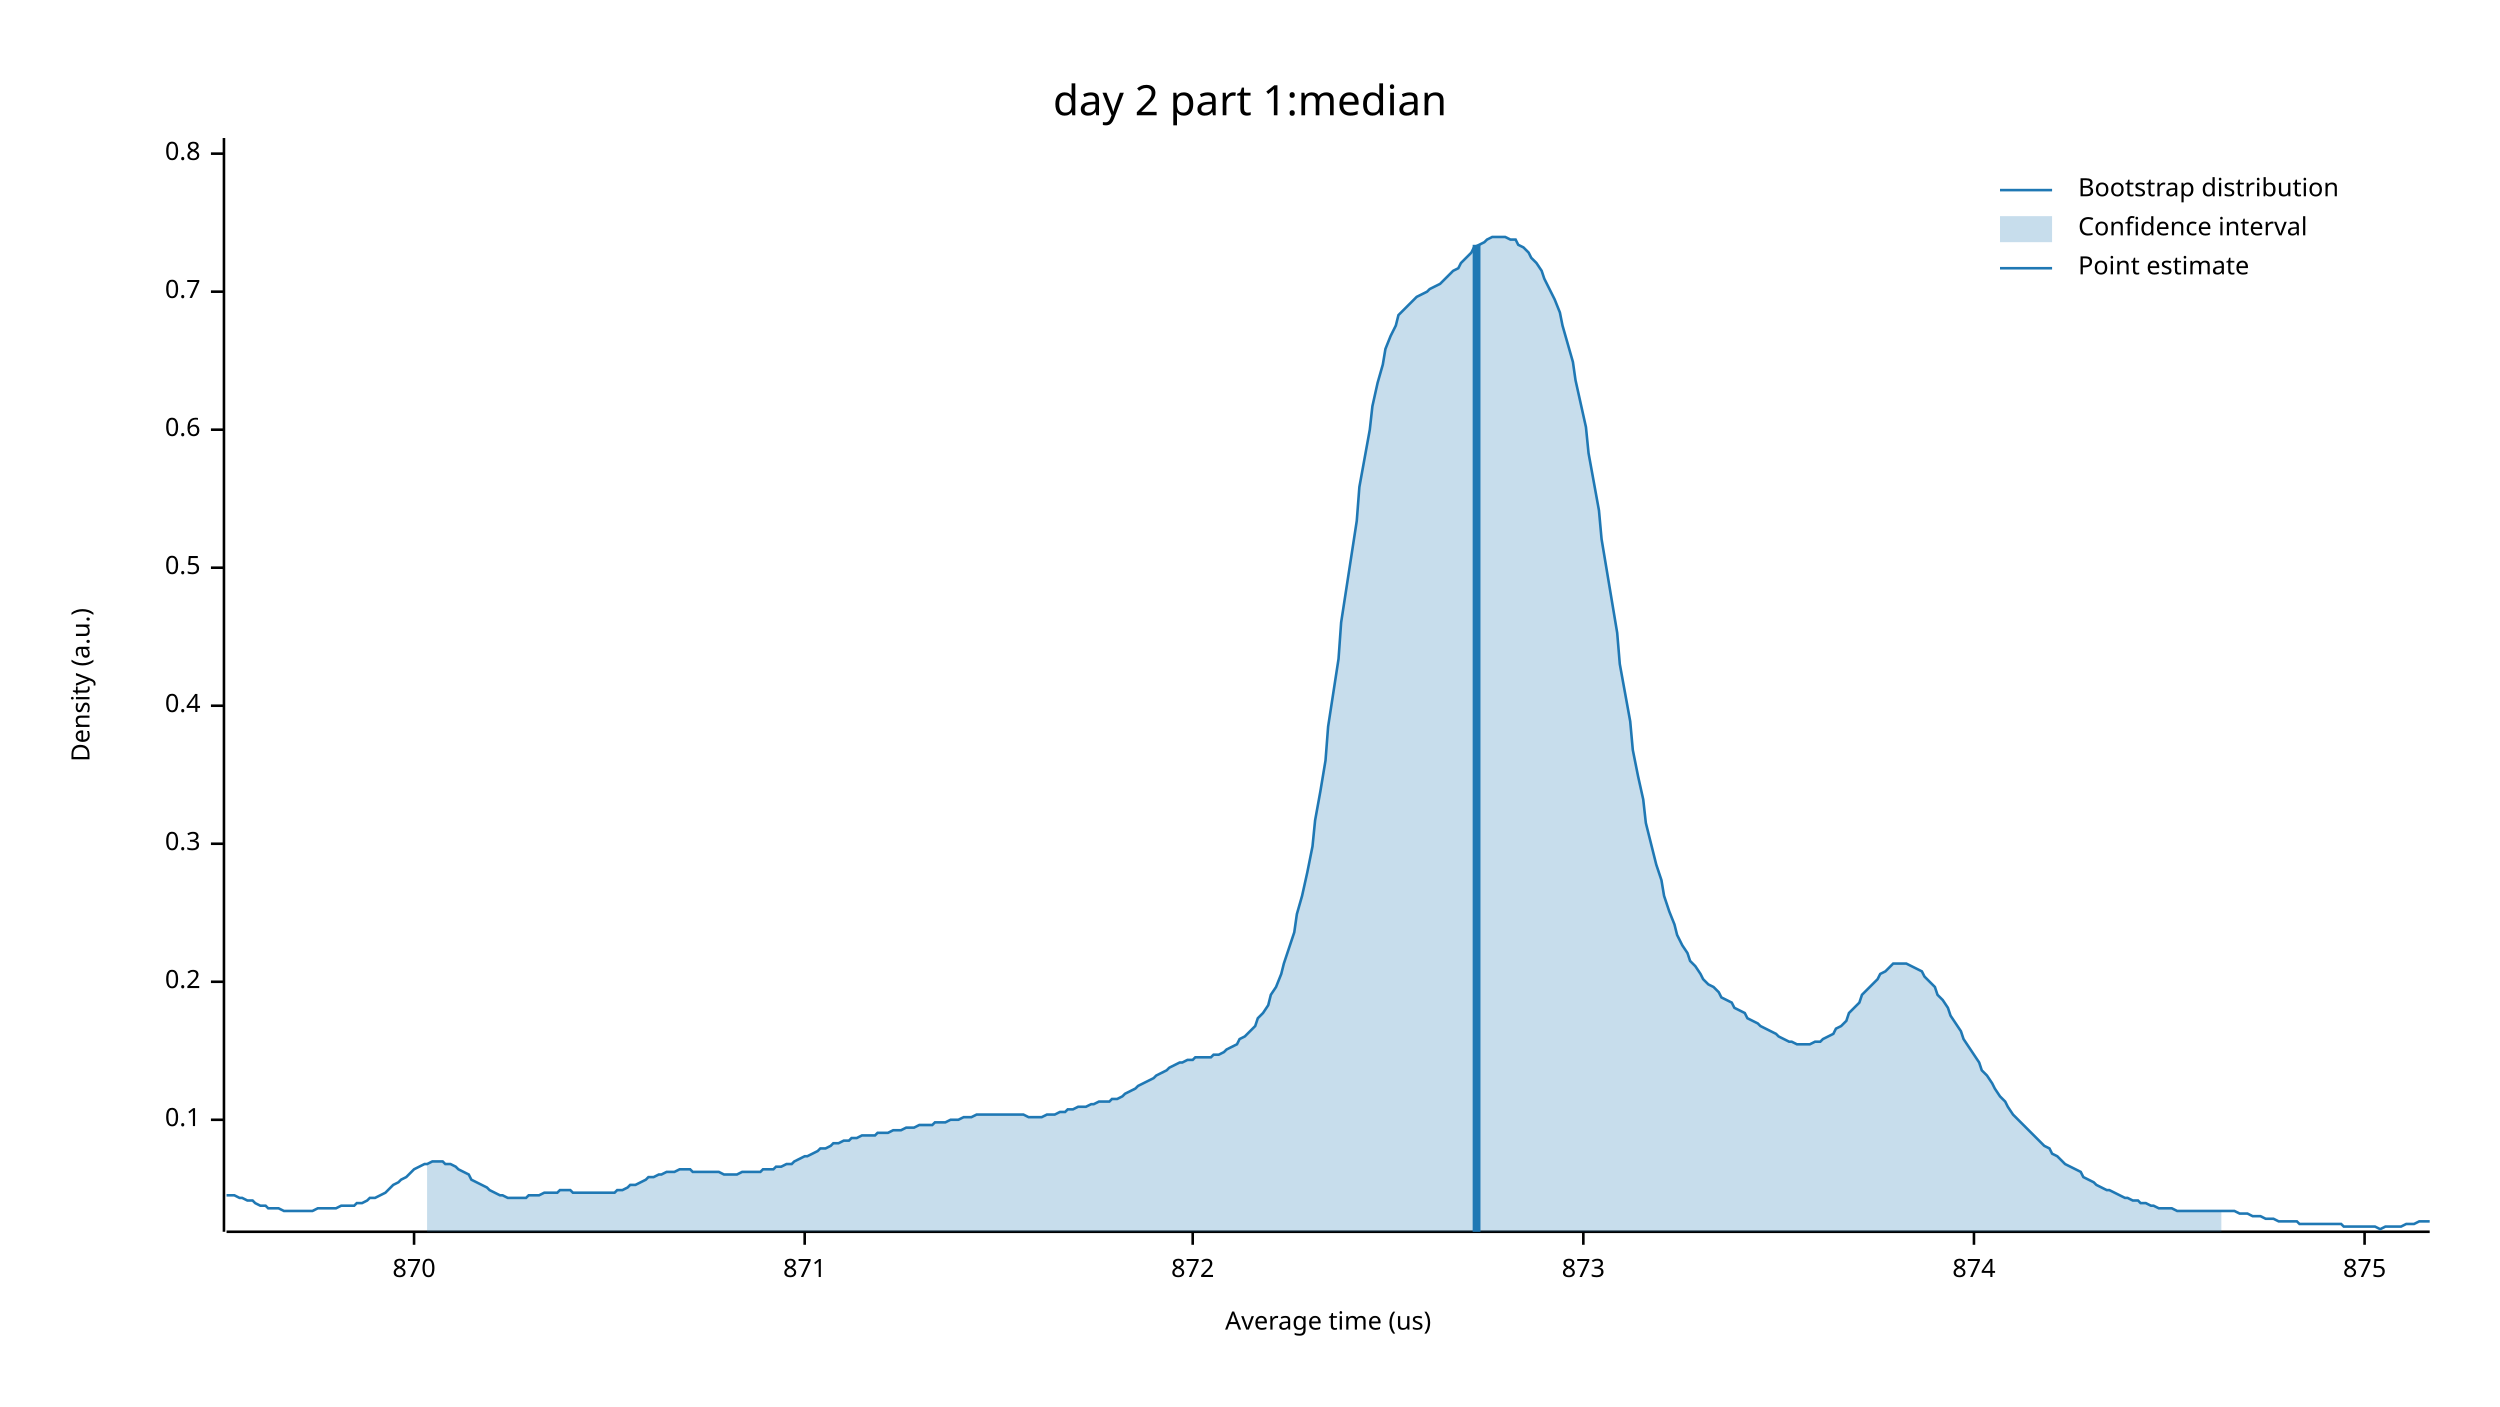
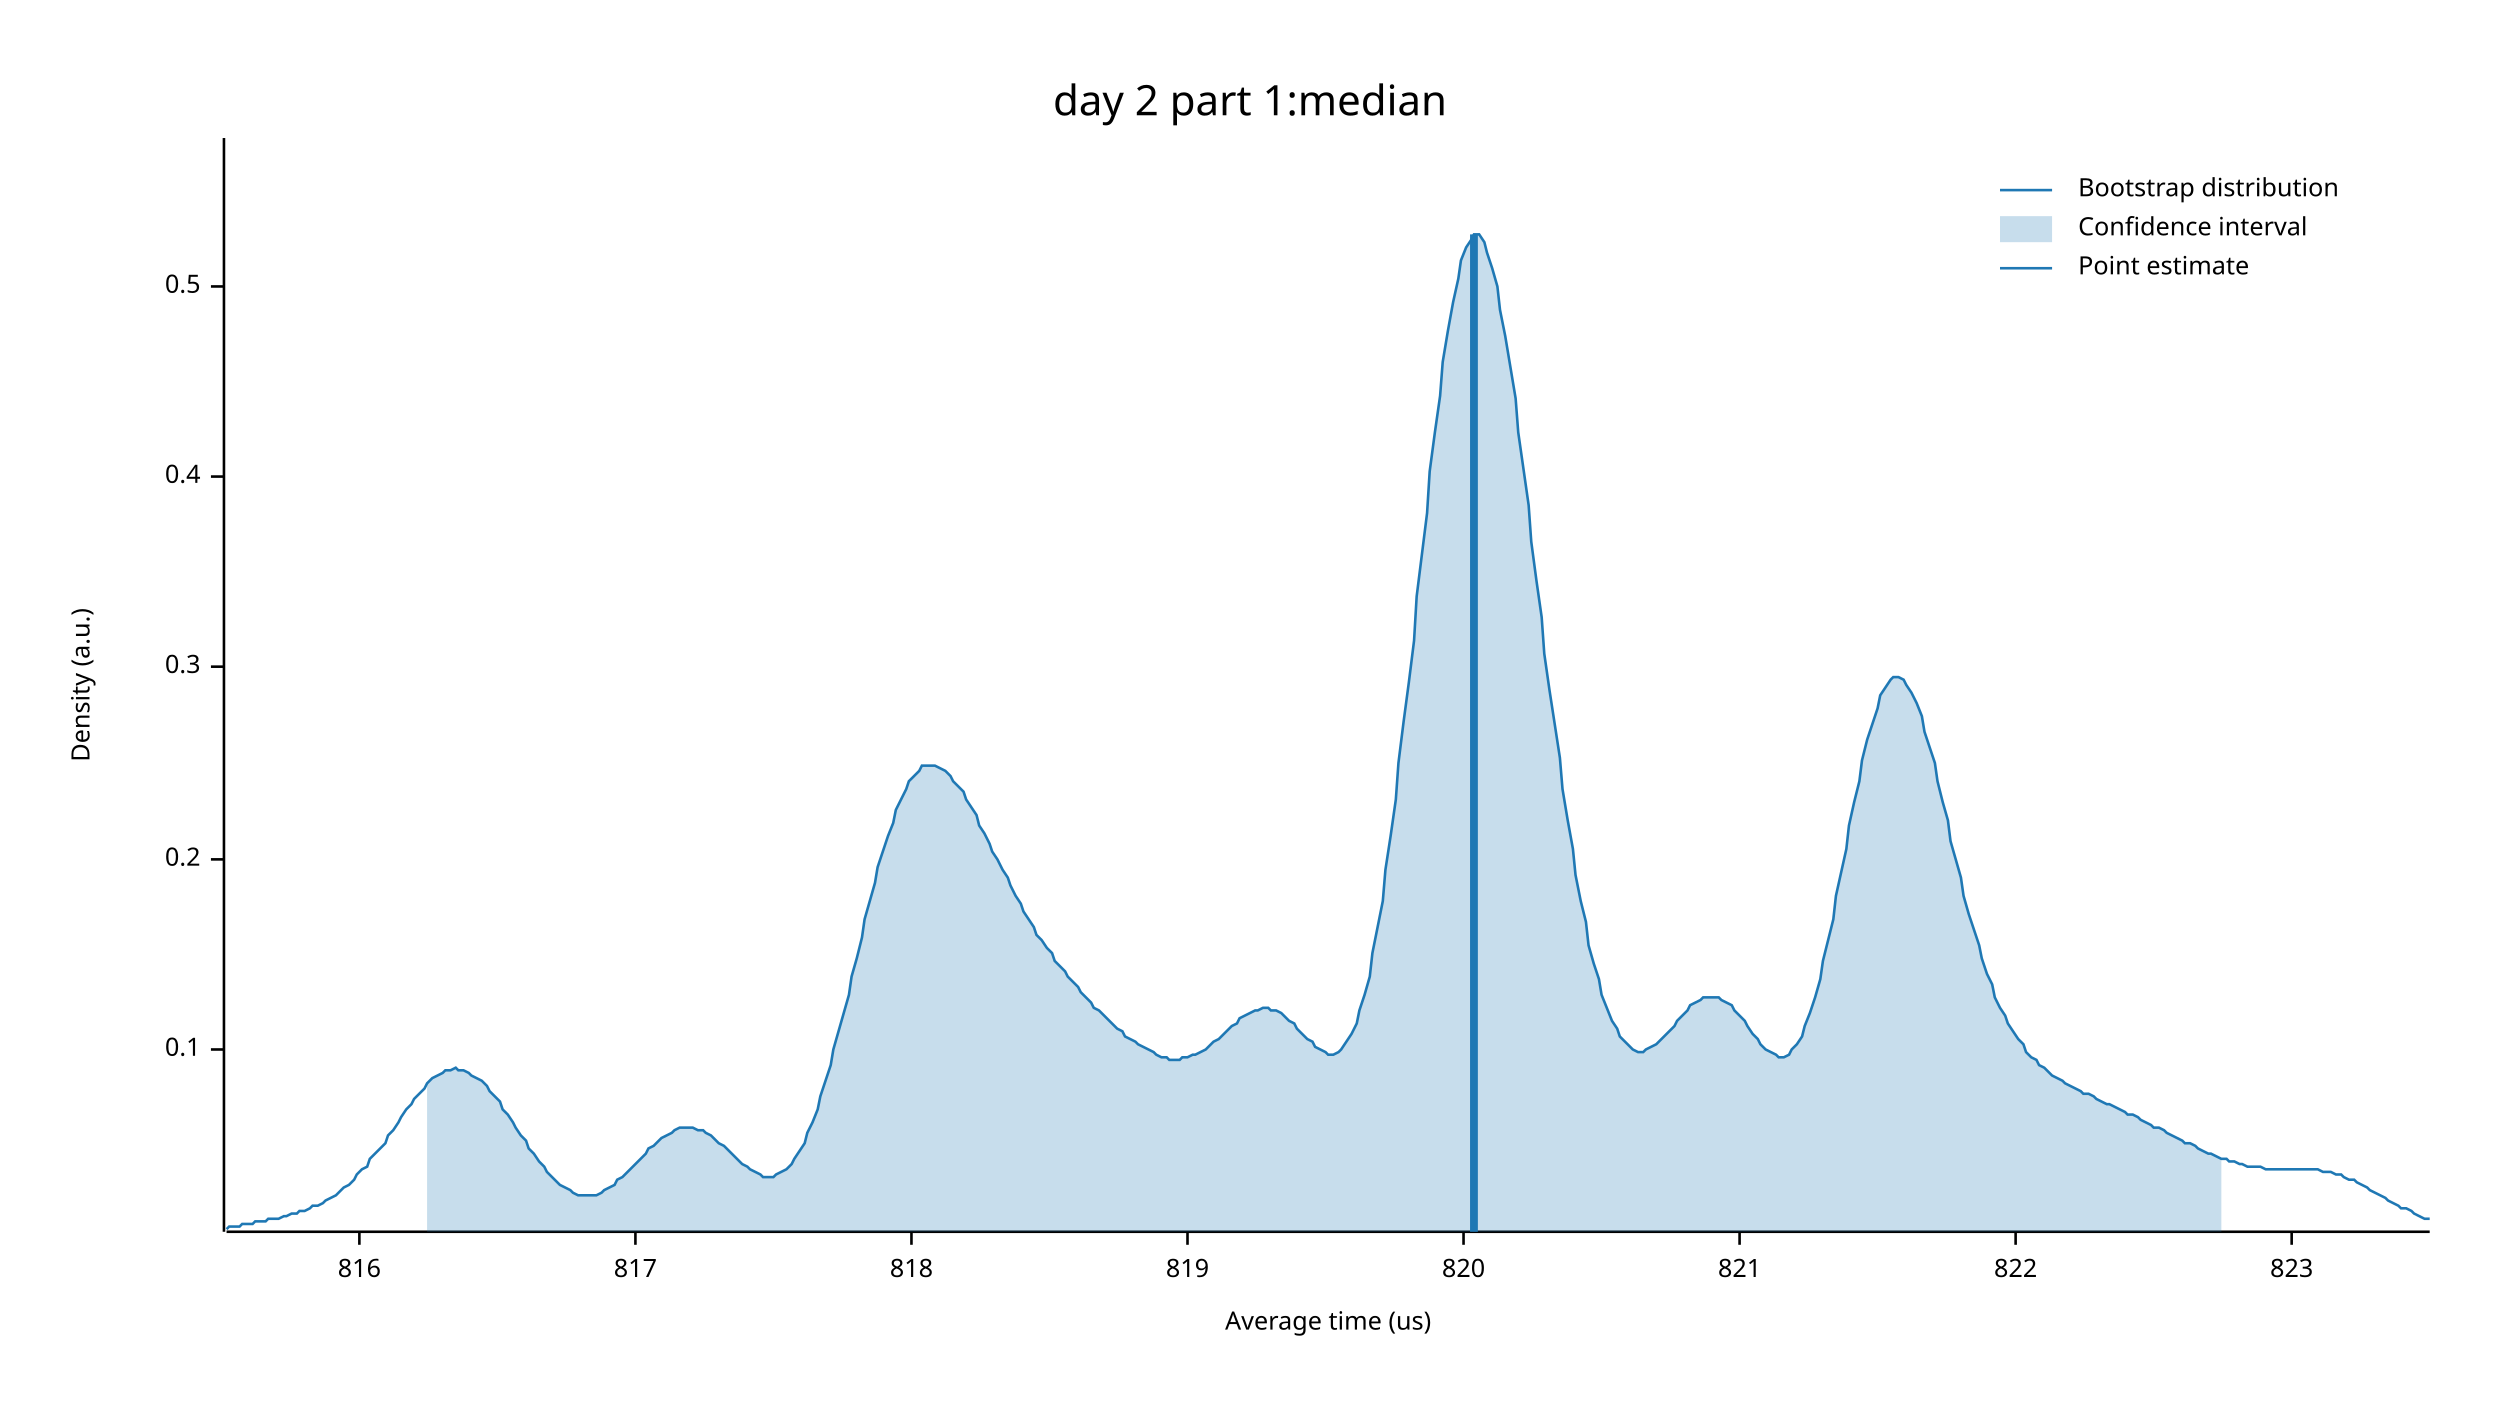
<svg xmlns="http://www.w3.org/2000/svg" width="960" height="540" viewBox="0 0 960 540">
  <text x="480" y="32" dy="0.76em" text-anchor="middle" font-family="sans-serif" font-size="16.129" opacity="1" fill="#000000">
day 2 part 1:median
</text>
  <text x="27" y="263" dy="0.76em" text-anchor="middle" font-family="sans-serif" font-size="9.677" opacity="1" fill="#000000" transform="rotate(270, 27, 263)">
Density (a.u.)
</text>
  <text x="510" y="513" dy="-0.5ex" text-anchor="middle" font-family="sans-serif" font-size="9.677" opacity="1" fill="#000000">
Average time (us)
</text>
  <polyline fill="none" opacity="1" stroke="#000000" stroke-width="1" points="86,53 86,473 " />
-   <text x="77" y="430" dy="0.5ex" text-anchor="end" font-family="sans-serif" font-size="9.677" opacity="1" fill="#000000">
+   <text x="77" y="403" dy="0.5ex" text-anchor="end" font-family="sans-serif" font-size="9.677" opacity="1" fill="#000000">
0.1
</text>
-   <polyline fill="none" opacity="1" stroke="#000000" stroke-width="1" points="81,430 86,430 " />
-   <text x="77" y="377" dy="0.5ex" text-anchor="end" font-family="sans-serif" font-size="9.677" opacity="1" fill="#000000">
+   <polyline fill="none" opacity="1" stroke="#000000" stroke-width="1" points="81,403 86,403 " />
+   <text x="77" y="330" dy="0.5ex" text-anchor="end" font-family="sans-serif" font-size="9.677" opacity="1" fill="#000000">
0.2
</text>
-   <polyline fill="none" opacity="1" stroke="#000000" stroke-width="1" points="81,377 86,377 " />
-   <text x="77" y="324" dy="0.5ex" text-anchor="end" font-family="sans-serif" font-size="9.677" opacity="1" fill="#000000">
+   <polyline fill="none" opacity="1" stroke="#000000" stroke-width="1" points="81,330 86,330 " />
+   <text x="77" y="256" dy="0.5ex" text-anchor="end" font-family="sans-serif" font-size="9.677" opacity="1" fill="#000000">
0.3
</text>
-   <polyline fill="none" opacity="1" stroke="#000000" stroke-width="1" points="81,324 86,324 " />
-   <text x="77" y="271" dy="0.5ex" text-anchor="end" font-family="sans-serif" font-size="9.677" opacity="1" fill="#000000">
+   <polyline fill="none" opacity="1" stroke="#000000" stroke-width="1" points="81,256 86,256 " />
+   <text x="77" y="183" dy="0.5ex" text-anchor="end" font-family="sans-serif" font-size="9.677" opacity="1" fill="#000000">
0.4
</text>
-   <polyline fill="none" opacity="1" stroke="#000000" stroke-width="1" points="81,271 86,271 " />
-   <text x="77" y="218" dy="0.5ex" text-anchor="end" font-family="sans-serif" font-size="9.677" opacity="1" fill="#000000">
+   <polyline fill="none" opacity="1" stroke="#000000" stroke-width="1" points="81,183 86,183 " />
+   <text x="77" y="110" dy="0.5ex" text-anchor="end" font-family="sans-serif" font-size="9.677" opacity="1" fill="#000000">
0.5
</text>
-   <polyline fill="none" opacity="1" stroke="#000000" stroke-width="1" points="81,218 86,218 " />
-   <text x="77" y="165" dy="0.5ex" text-anchor="end" font-family="sans-serif" font-size="9.677" opacity="1" fill="#000000">
- 0.6
+   <polyline fill="none" opacity="1" stroke="#000000" stroke-width="1" points="81,110 86,110 " />
+   <polyline fill="none" opacity="1" stroke="#000000" stroke-width="1" points="87,473 933,473 " />
+   <text x="138" y="483" dy="0.76em" text-anchor="middle" font-family="sans-serif" font-size="9.677" opacity="1" fill="#000000">
+ 816
</text>
-   <polyline fill="none" opacity="1" stroke="#000000" stroke-width="1" points="81,165 86,165 " />
-   <text x="77" y="112" dy="0.5ex" text-anchor="end" font-family="sans-serif" font-size="9.677" opacity="1" fill="#000000">
- 0.7
+   <polyline fill="none" opacity="1" stroke="#000000" stroke-width="1" points="138,473 138,478 " />
+   <text x="244" y="483" dy="0.76em" text-anchor="middle" font-family="sans-serif" font-size="9.677" opacity="1" fill="#000000">
+ 817
</text>
-   <polyline fill="none" opacity="1" stroke="#000000" stroke-width="1" points="81,112 86,112 " />
-   <text x="77" y="59" dy="0.5ex" text-anchor="end" font-family="sans-serif" font-size="9.677" opacity="1" fill="#000000">
- 0.8
+   <polyline fill="none" opacity="1" stroke="#000000" stroke-width="1" points="244,473 244,478 " />
+   <text x="350" y="483" dy="0.76em" text-anchor="middle" font-family="sans-serif" font-size="9.677" opacity="1" fill="#000000">
+ 818
</text>
-   <polyline fill="none" opacity="1" stroke="#000000" stroke-width="1" points="81,59 86,59 " />
-   <polyline fill="none" opacity="1" stroke="#000000" stroke-width="1" points="87,473 933,473 " />
-   <text x="159" y="483" dy="0.76em" text-anchor="middle" font-family="sans-serif" font-size="9.677" opacity="1" fill="#000000">
- 870
+   <polyline fill="none" opacity="1" stroke="#000000" stroke-width="1" points="350,473 350,478 " />
+   <text x="456" y="483" dy="0.76em" text-anchor="middle" font-family="sans-serif" font-size="9.677" opacity="1" fill="#000000">
+ 819
</text>
-   <polyline fill="none" opacity="1" stroke="#000000" stroke-width="1" points="159,473 159,478 " />
-   <text x="309" y="483" dy="0.76em" text-anchor="middle" font-family="sans-serif" font-size="9.677" opacity="1" fill="#000000">
- 871
+   <polyline fill="none" opacity="1" stroke="#000000" stroke-width="1" points="456,473 456,478 " />
+   <text x="562" y="483" dy="0.76em" text-anchor="middle" font-family="sans-serif" font-size="9.677" opacity="1" fill="#000000">
+ 820
</text>
-   <polyline fill="none" opacity="1" stroke="#000000" stroke-width="1" points="309,473 309,478 " />
-   <text x="458" y="483" dy="0.76em" text-anchor="middle" font-family="sans-serif" font-size="9.677" opacity="1" fill="#000000">
- 872
+   <polyline fill="none" opacity="1" stroke="#000000" stroke-width="1" points="562,473 562,478 " />
+   <text x="668" y="483" dy="0.76em" text-anchor="middle" font-family="sans-serif" font-size="9.677" opacity="1" fill="#000000">
+ 821
</text>
-   <polyline fill="none" opacity="1" stroke="#000000" stroke-width="1" points="458,473 458,478 " />
-   <text x="608" y="483" dy="0.76em" text-anchor="middle" font-family="sans-serif" font-size="9.677" opacity="1" fill="#000000">
- 873
+   <polyline fill="none" opacity="1" stroke="#000000" stroke-width="1" points="668,473 668,478 " />
+   <text x="774" y="483" dy="0.76em" text-anchor="middle" font-family="sans-serif" font-size="9.677" opacity="1" fill="#000000">
+ 822
</text>
-   <polyline fill="none" opacity="1" stroke="#000000" stroke-width="1" points="608,473 608,478 " />
-   <text x="758" y="483" dy="0.76em" text-anchor="middle" font-family="sans-serif" font-size="9.677" opacity="1" fill="#000000">
- 874
+   <polyline fill="none" opacity="1" stroke="#000000" stroke-width="1" points="774,473 774,478 " />
+   <text x="880" y="483" dy="0.76em" text-anchor="middle" font-family="sans-serif" font-size="9.677" opacity="1" fill="#000000">
+ 823
</text>
-   <polyline fill="none" opacity="1" stroke="#000000" stroke-width="1" points="758,473 758,478 " />
-   <text x="908" y="483" dy="0.76em" text-anchor="middle" font-family="sans-serif" font-size="9.677" opacity="1" fill="#000000">
- 875
- </text>
-   <polyline fill="none" opacity="1" stroke="#000000" stroke-width="1" points="908,473 908,478 " />
-   <polyline fill="none" opacity="1" stroke="#1F78B4" stroke-width="1" points="87,459 88,459 90,459 92,460 93,460 95,461 97,461 98,462 100,463 102,463 103,464 105,464 107,464 109,465 110,465 112,465 114,465 115,465 117,465 119,465 120,465 122,464 124,464 125,464 127,464 129,464 131,463 132,463 134,463 136,463 137,462 139,462 141,461 142,460 144,460 146,459 148,458 149,457 151,455 153,454 154,453 156,452 158,450 159,449 161,448 163,447 164,447 166,446 168,446 170,446 171,447 173,447 175,448 176,449 178,450 180,451 181,453 183,454 185,455 187,456 188,457 190,458 192,459 193,459 195,460 197,460 198,460 200,460 202,460 203,459 205,459 207,459 209,458 210,458 212,458 214,458 215,457 217,457 219,457 220,458 222,458 224,458 226,458 227,458 229,458 231,458 232,458 234,458 236,458 237,457 239,457 241,456 242,455 244,455 246,454 248,453 249,452 251,452 253,451 254,451 256,450 258,450 259,450 261,449 263,449 265,449 266,450 268,450 270,450 271,450 273,450 275,450 276,450 278,451 280,451 281,451 283,451 285,450 287,450 288,450 290,450 292,450 293,449 295,449 297,449 298,448 300,448 302,447 304,447 305,446 307,445 309,444 310,444 312,443 314,442 315,441 317,441 319,440 320,439 322,439 324,438 326,438 327,437 329,437 331,436 332,436 334,436 336,436 337,435 339,435 341,435 343,434 344,434 346,434 348,433 349,433 351,433 353,432 354,432 356,432 358,432 359,431 361,431 363,431 365,430 366,430 368,430 370,429 371,429 373,429 375,428 376,428 378,428 380,428 381,428 383,428 385,428 387,428 388,428 390,428 392,428 393,428 395,429 397,429 398,429 400,429 402,428 404,428 405,428 407,427 409,427 410,426 412,426 414,425 415,425 417,425 419,424 420,424 422,423 424,423 426,423 427,422 429,422 431,421 432,420 434,419 436,418 437,417 439,416 441,415 443,414 444,413 446,412 448,411 449,410 451,409 453,408 454,408 456,407 458,407 459,406 461,406 463,406 465,406 466,405 468,405 470,404 471,403 473,402 475,401 476,399 478,398 480,396 482,394 483,391 485,389 487,386 488,382 490,379 492,374 493,370 495,364 497,358 498,351 500,344 502,335 504,325 505,315 507,304 509,292 510,279 512,266 514,253 515,239 517,226 519,213 521,200 522,187 524,176 526,165 527,156 529,147 531,140 532,134 534,129 536,125 537,121 539,119 541,117 543,115 544,114 546,113 548,112 549,111 551,110 553,109 554,108 556,106 558,104 560,103 561,101 563,99 565,97 566,95 568,94 570,93 571,92 573,91 575,91 576,91 578,91 580,92 582,92 583,94 585,95 587,97 588,99 590,101 592,104 593,107 595,111 597,115 599,120 600,125 602,132 604,139 605,146 607,155 609,164 610,174 612,185 614,196 615,207 617,219 619,231 621,243 622,255 624,266 626,277 627,288 629,298 631,307 632,316 634,324 636,332 638,338 639,344 641,350 643,355 644,359 646,363 648,366 649,369 651,371 653,374 654,376 656,378 658,379 660,381 661,383 663,384 665,385 666,387 668,388 670,389 671,391 673,392 675,393 676,394 678,395 680,396 682,397 683,398 685,399 687,400 688,400 690,401 692,401 693,401 695,401 697,400 699,400 700,399 702,398 704,397 705,395 707,394 709,392 710,389 712,387 714,385 715,382 717,380 719,378 721,376 722,374 724,373 726,371 727,370 729,370 731,370 732,370 734,371 736,372 738,373 739,375 741,377 743,379 744,382 746,384 748,387 749,390 751,393 753,396 754,399 756,402 758,405 760,408 761,411 763,413 765,416 766,418 768,421 770,423 771,425 773,428 775,430 777,432 778,433 780,435 782,437 783,438 785,440 787,441 788,443 790,444 792,446 793,447 795,448 797,449 799,450 800,452 802,453 804,454 805,455 807,456 809,457 810,457 812,458 814,459 816,460 817,460 819,461 821,461 822,462 824,462 826,463 827,463 829,464 831,464 832,464 834,464 836,465 838,465 839,465 841,465 843,465 844,465 846,465 848,465 849,465 851,465 853,465 855,465 856,465 858,465 860,466 861,466 863,466 865,467 866,467 868,467 870,468 871,468 873,468 875,469 877,469 878,469 880,469 882,469 883,470 885,470 887,470 888,470 890,470 892,470 894,470 895,470 897,470 899,470 900,471 902,471 904,471 905,471 907,471 909,471 910,471 912,471 914,472 916,471 917,471 919,471 921,471 922,471 924,470 926,470 927,470 929,469 931,469 933,469 " />
-   <polygon opacity="0.25" fill="#1F78B4" points="164,447 166,446 168,446 170,446 171,447 173,447 175,448 176,449 178,450 180,451 181,453 183,454 185,455 187,456 188,457 190,458 192,459 193,459 195,460 197,460 198,460 200,460 202,460 203,459 205,459 207,459 209,458 210,458 212,458 214,458 215,457 217,457 219,457 220,458 222,458 224,458 226,458 227,458 229,458 231,458 232,458 234,458 236,458 237,457 239,457 241,456 242,455 244,455 246,454 248,453 249,452 251,452 253,451 254,451 256,450 258,450 259,450 261,449 263,449 265,449 266,450 268,450 270,450 271,450 273,450 275,450 276,450 278,451 280,451 281,451 283,451 285,450 287,450 288,450 290,450 292,450 293,449 295,449 297,449 298,448 300,448 302,447 304,447 305,446 307,445 309,444 310,444 312,443 314,442 315,441 317,441 319,440 320,439 322,439 324,438 326,438 327,437 329,437 331,436 332,436 334,436 336,436 337,435 339,435 341,435 343,434 344,434 346,434 348,433 349,433 351,433 353,432 354,432 356,432 358,432 359,431 361,431 363,431 365,430 366,430 368,430 370,429 371,429 373,429 375,428 376,428 378,428 380,428 381,428 383,428 385,428 387,428 388,428 390,428 392,428 393,428 395,429 397,429 398,429 400,429 402,428 404,428 405,428 407,427 409,427 410,426 412,426 414,425 415,425 417,425 419,424 420,424 422,423 424,423 426,423 427,422 429,422 431,421 432,420 434,419 436,418 437,417 439,416 441,415 443,414 444,413 446,412 448,411 449,410 451,409 453,408 454,408 456,407 458,407 459,406 461,406 463,406 465,406 466,405 468,405 470,404 471,403 473,402 475,401 476,399 478,398 480,396 482,394 483,391 485,389 487,386 488,382 490,379 492,374 493,370 495,364 497,358 498,351 500,344 502,335 504,325 505,315 507,304 509,292 510,279 512,266 514,253 515,239 517,226 519,213 521,200 522,187 524,176 526,165 527,156 529,147 531,140 532,134 534,129 536,125 537,121 539,119 541,117 543,115 544,114 546,113 548,112 549,111 551,110 553,109 554,108 556,106 558,104 560,103 561,101 563,99 565,97 566,95 568,94 570,93 571,92 573,91 575,91 576,91 578,91 580,92 582,92 583,94 585,95 587,97 588,99 590,101 592,104 593,107 595,111 597,115 599,120 600,125 602,132 604,139 605,146 607,155 609,164 610,174 612,185 614,196 615,207 617,219 619,231 621,243 622,255 624,266 626,277 627,288 629,298 631,307 632,316 634,324 636,332 638,338 639,344 641,350 643,355 644,359 646,363 648,366 649,369 651,371 653,374 654,376 656,378 658,379 660,381 661,383 663,384 665,385 666,387 668,388 670,389 671,391 673,392 675,393 676,394 678,395 680,396 682,397 683,398 685,399 687,400 688,400 690,401 692,401 693,401 695,401 697,400 699,400 700,399 702,398 704,397 705,395 707,394 709,392 710,389 712,387 714,385 715,382 717,380 719,378 721,376 722,374 724,373 726,371 727,370 729,370 731,370 732,370 734,371 736,372 738,373 739,375 741,377 743,379 744,382 746,384 748,387 749,390 751,393 753,396 754,399 756,402 758,405 760,408 761,411 763,413 765,416 766,418 768,421 770,423 771,425 773,428 775,430 777,432 778,433 780,435 782,437 783,438 785,440 787,441 788,443 790,444 792,446 793,447 795,448 797,449 799,450 800,452 802,453 804,454 805,455 807,456 809,457 810,457 812,458 814,459 816,460 817,460 819,461 821,461 822,462 824,462 826,463 827,463 829,464 831,464 832,464 834,464 836,465 838,465 839,465 841,465 843,465 844,465 846,465 848,465 849,465 851,465 853,465 853,473 164,473 " />
-   <polyline fill="none" opacity="1" stroke="#1F78B4" stroke-width="3" points="567,473 567,94 " />
+   <polyline fill="none" opacity="1" stroke="#000000" stroke-width="1" points="880,473 880,478 " />
+   <polyline fill="none" opacity="1" stroke="#1F78B4" stroke-width="1" points="87,472 88,471 90,471 92,471 93,470 95,470 97,470 98,469 100,469 102,469 103,468 105,468 107,468 109,467 110,467 112,466 114,466 115,465 117,465 119,464 120,463 122,463 124,462 125,461 127,460 129,459 131,457 132,456 134,455 136,453 137,451 139,449 141,448 142,445 144,443 146,441 148,439 149,436 151,434 153,431 154,429 156,426 158,424 159,422 161,420 163,418 164,416 166,414 168,413 170,412 171,411 173,411 175,410 176,411 178,411 180,412 181,413 183,414 185,415 187,417 188,419 190,421 192,423 193,426 195,428 197,431 198,433 200,436 202,438 203,441 205,443 207,446 209,448 210,450 212,452 214,454 215,455 217,456 219,457 220,458 222,459 224,459 226,459 227,459 229,459 231,458 232,457 234,456 236,455 237,453 239,452 241,450 242,449 244,447 246,445 248,443 249,441 251,440 253,438 254,437 256,436 258,435 259,434 261,433 263,433 265,433 266,433 268,434 270,434 271,435 273,436 275,438 276,439 278,440 280,442 281,443 283,445 285,447 287,448 288,449 290,450 292,451 293,452 295,452 297,452 298,451 300,450 302,449 304,447 305,445 307,442 309,439 310,435 312,431 314,426 315,421 317,415 319,409 320,403 322,396 324,389 326,382 327,375 329,368 331,360 332,353 334,346 336,339 337,333 339,327 341,321 343,316 344,311 346,307 348,303 349,300 351,298 353,296 354,294 356,294 358,294 359,294 361,295 363,296 365,298 366,300 368,302 370,304 371,307 373,310 375,313 376,317 378,320 380,324 381,327 383,330 385,334 387,337 388,340 390,344 392,347 393,350 395,353 397,356 398,359 400,361 402,364 404,366 405,369 407,371 409,373 410,375 412,377 414,379 415,381 417,383 419,385 420,387 422,388 424,390 426,392 427,393 429,395 431,396 432,398 434,399 436,400 437,401 439,402 441,403 443,404 444,405 446,406 448,406 449,407 451,407 453,407 454,406 456,406 458,405 459,405 461,404 463,403 465,401 466,400 468,399 470,397 471,396 473,394 475,393 476,391 478,390 480,389 482,388 483,388 485,387 487,387 488,388 490,388 492,389 493,390 495,392 497,393 498,395 500,397 502,399 504,400 505,402 507,403 509,404 510,405 512,405 514,404 515,403 517,400 519,397 521,393 522,388 524,382 526,375 527,366 529,356 531,346 532,334 534,321 536,307 537,293 539,277 541,262 543,246 544,229 546,213 548,197 549,181 551,166 553,152 554,139 556,127 558,116 560,107 561,100 563,95 565,92 566,90 568,90 570,93 571,97 573,103 575,110 576,119 578,129 580,141 582,153 583,166 585,180 587,194 588,208 590,223 592,237 593,251 595,265 597,278 599,291 600,303 602,315 604,326 605,336 607,346 609,354 610,363 612,370 614,376 615,382 617,387 619,392 621,395 622,398 624,400 626,402 627,403 629,404 631,404 632,403 634,402 636,401 638,399 639,398 641,396 643,394 644,392 646,390 648,388 649,386 651,385 653,384 654,383 656,383 658,383 660,383 661,384 663,385 665,386 666,388 668,390 670,392 671,394 673,397 675,399 676,401 678,403 680,404 682,405 683,406 685,406 687,405 688,403 690,401 692,398 693,394 695,389 697,383 699,376 700,369 702,361 704,353 705,344 707,335 709,326 710,317 712,308 714,300 715,292 717,284 719,278 721,272 722,267 724,264 726,261 727,260 729,260 731,261 732,263 734,266 736,270 738,275 739,281 741,287 743,293 744,300 746,308 748,315 749,323 751,330 753,337 754,344 756,351 758,357 760,363 761,368 763,374 765,378 766,383 768,387 770,390 771,393 773,396 775,399 777,401 778,404 780,406 782,407 783,409 785,410 787,412 788,413 790,414 792,415 793,416 795,417 797,418 799,419 800,420 802,420 804,421 805,422 807,423 809,424 810,424 812,425 814,426 816,427 817,428 819,428 821,429 822,430 824,431 826,432 827,433 829,433 831,434 832,435 834,436 836,437 838,438 839,439 841,439 843,440 844,441 846,442 848,443 849,443 851,444 853,445 855,445 856,446 858,446 860,447 861,447 863,448 865,448 866,448 868,448 870,449 871,449 873,449 875,449 877,449 878,449 880,449 882,449 883,449 885,449 887,449 888,449 890,449 892,450 894,450 895,450 897,451 899,451 900,452 902,453 904,453 905,454 907,455 909,456 910,457 912,458 914,459 916,460 917,461 919,462 921,463 922,464 924,464 926,465 927,466 929,467 931,468 933,468 " />
+   <polygon opacity="0.25" fill="#1F78B4" points="164,416 166,414 168,413 170,412 171,411 173,411 175,410 176,411 178,411 180,412 181,413 183,414 185,415 187,417 188,419 190,421 192,423 193,426 195,428 197,431 198,433 200,436 202,438 203,441 205,443 207,446 209,448 210,450 212,452 214,454 215,455 217,456 219,457 220,458 222,459 224,459 226,459 227,459 229,459 231,458 232,457 234,456 236,455 237,453 239,452 241,450 242,449 244,447 246,445 248,443 249,441 251,440 253,438 254,437 256,436 258,435 259,434 261,433 263,433 265,433 266,433 268,434 270,434 271,435 273,436 275,438 276,439 278,440 280,442 281,443 283,445 285,447 287,448 288,449 290,450 292,451 293,452 295,452 297,452 298,451 300,450 302,449 304,447 305,445 307,442 309,439 310,435 312,431 314,426 315,421 317,415 319,409 320,403 322,396 324,389 326,382 327,375 329,368 331,360 332,353 334,346 336,339 337,333 339,327 341,321 343,316 344,311 346,307 348,303 349,300 351,298 353,296 354,294 356,294 358,294 359,294 361,295 363,296 365,298 366,300 368,302 370,304 371,307 373,310 375,313 376,317 378,320 380,324 381,327 383,330 385,334 387,337 388,340 390,344 392,347 393,350 395,353 397,356 398,359 400,361 402,364 404,366 405,369 407,371 409,373 410,375 412,377 414,379 415,381 417,383 419,385 420,387 422,388 424,390 426,392 427,393 429,395 431,396 432,398 434,399 436,400 437,401 439,402 441,403 443,404 444,405 446,406 448,406 449,407 451,407 453,407 454,406 456,406 458,405 459,405 461,404 463,403 465,401 466,400 468,399 470,397 471,396 473,394 475,393 476,391 478,390 480,389 482,388 483,388 485,387 487,387 488,388 490,388 492,389 493,390 495,392 497,393 498,395 500,397 502,399 504,400 505,402 507,403 509,404 510,405 512,405 514,404 515,403 517,400 519,397 521,393 522,388 524,382 526,375 527,366 529,356 531,346 532,334 534,321 536,307 537,293 539,277 541,262 543,246 544,229 546,213 548,197 549,181 551,166 553,152 554,139 556,127 558,116 560,107 561,100 563,95 565,92 566,90 568,90 570,93 571,97 573,103 575,110 576,119 578,129 580,141 582,153 583,166 585,180 587,194 588,208 590,223 592,237 593,251 595,265 597,278 599,291 600,303 602,315 604,326 605,336 607,346 609,354 610,363 612,370 614,376 615,382 617,387 619,392 621,395 622,398 624,400 626,402 627,403 629,404 631,404 632,403 634,402 636,401 638,399 639,398 641,396 643,394 644,392 646,390 648,388 649,386 651,385 653,384 654,383 656,383 658,383 660,383 661,384 663,385 665,386 666,388 668,390 670,392 671,394 673,397 675,399 676,401 678,403 680,404 682,405 683,406 685,406 687,405 688,403 690,401 692,398 693,394 695,389 697,383 699,376 700,369 702,361 704,353 705,344 707,335 709,326 710,317 712,308 714,300 715,292 717,284 719,278 721,272 722,267 724,264 726,261 727,260 729,260 731,261 732,263 734,266 736,270 738,275 739,281 741,287 743,293 744,300 746,308 748,315 749,323 751,330 753,337 754,344 756,351 758,357 760,363 761,368 763,374 765,378 766,383 768,387 770,390 771,393 773,396 775,399 777,401 778,404 780,406 782,407 783,409 785,410 787,412 788,413 790,414 792,415 793,416 795,417 797,418 799,419 800,420 802,420 804,421 805,422 807,423 809,424 810,424 812,425 814,426 816,427 817,428 819,428 821,429 822,430 824,431 826,432 827,433 829,433 831,434 832,435 834,436 836,437 838,438 839,439 841,439 843,440 844,441 846,442 848,443 849,443 851,444 853,445 853,473 164,473 " />
+   <polyline fill="none" opacity="1" stroke="#1F78B4" stroke-width="3" points="566,473 566,90 " />
  <text x="798" y="68" dy="0.76em" text-anchor="start" font-family="sans-serif" font-size="9.677" opacity="1" fill="#000000">
Bootstrap distribution
</text>
  <text x="798" y="83" dy="0.76em" text-anchor="start" font-family="sans-serif" font-size="9.677" opacity="1" fill="#000000">
Confidence interval
</text>
  <text x="798" y="98" dy="0.76em" text-anchor="start" font-family="sans-serif" font-size="9.677" opacity="1" fill="#000000">
Point estimate
</text>
  <polyline fill="none" opacity="1" stroke="#1F78B4" stroke-width="1" points="768,73 788,73 " />
  <rect x="768" y="83" width="20" height="10" opacity="0.25" fill="#1F78B4" stroke="none" />
  <polyline fill="none" opacity="1" stroke="#1F78B4" stroke-width="1" points="768,103 788,103 " />
</svg>
